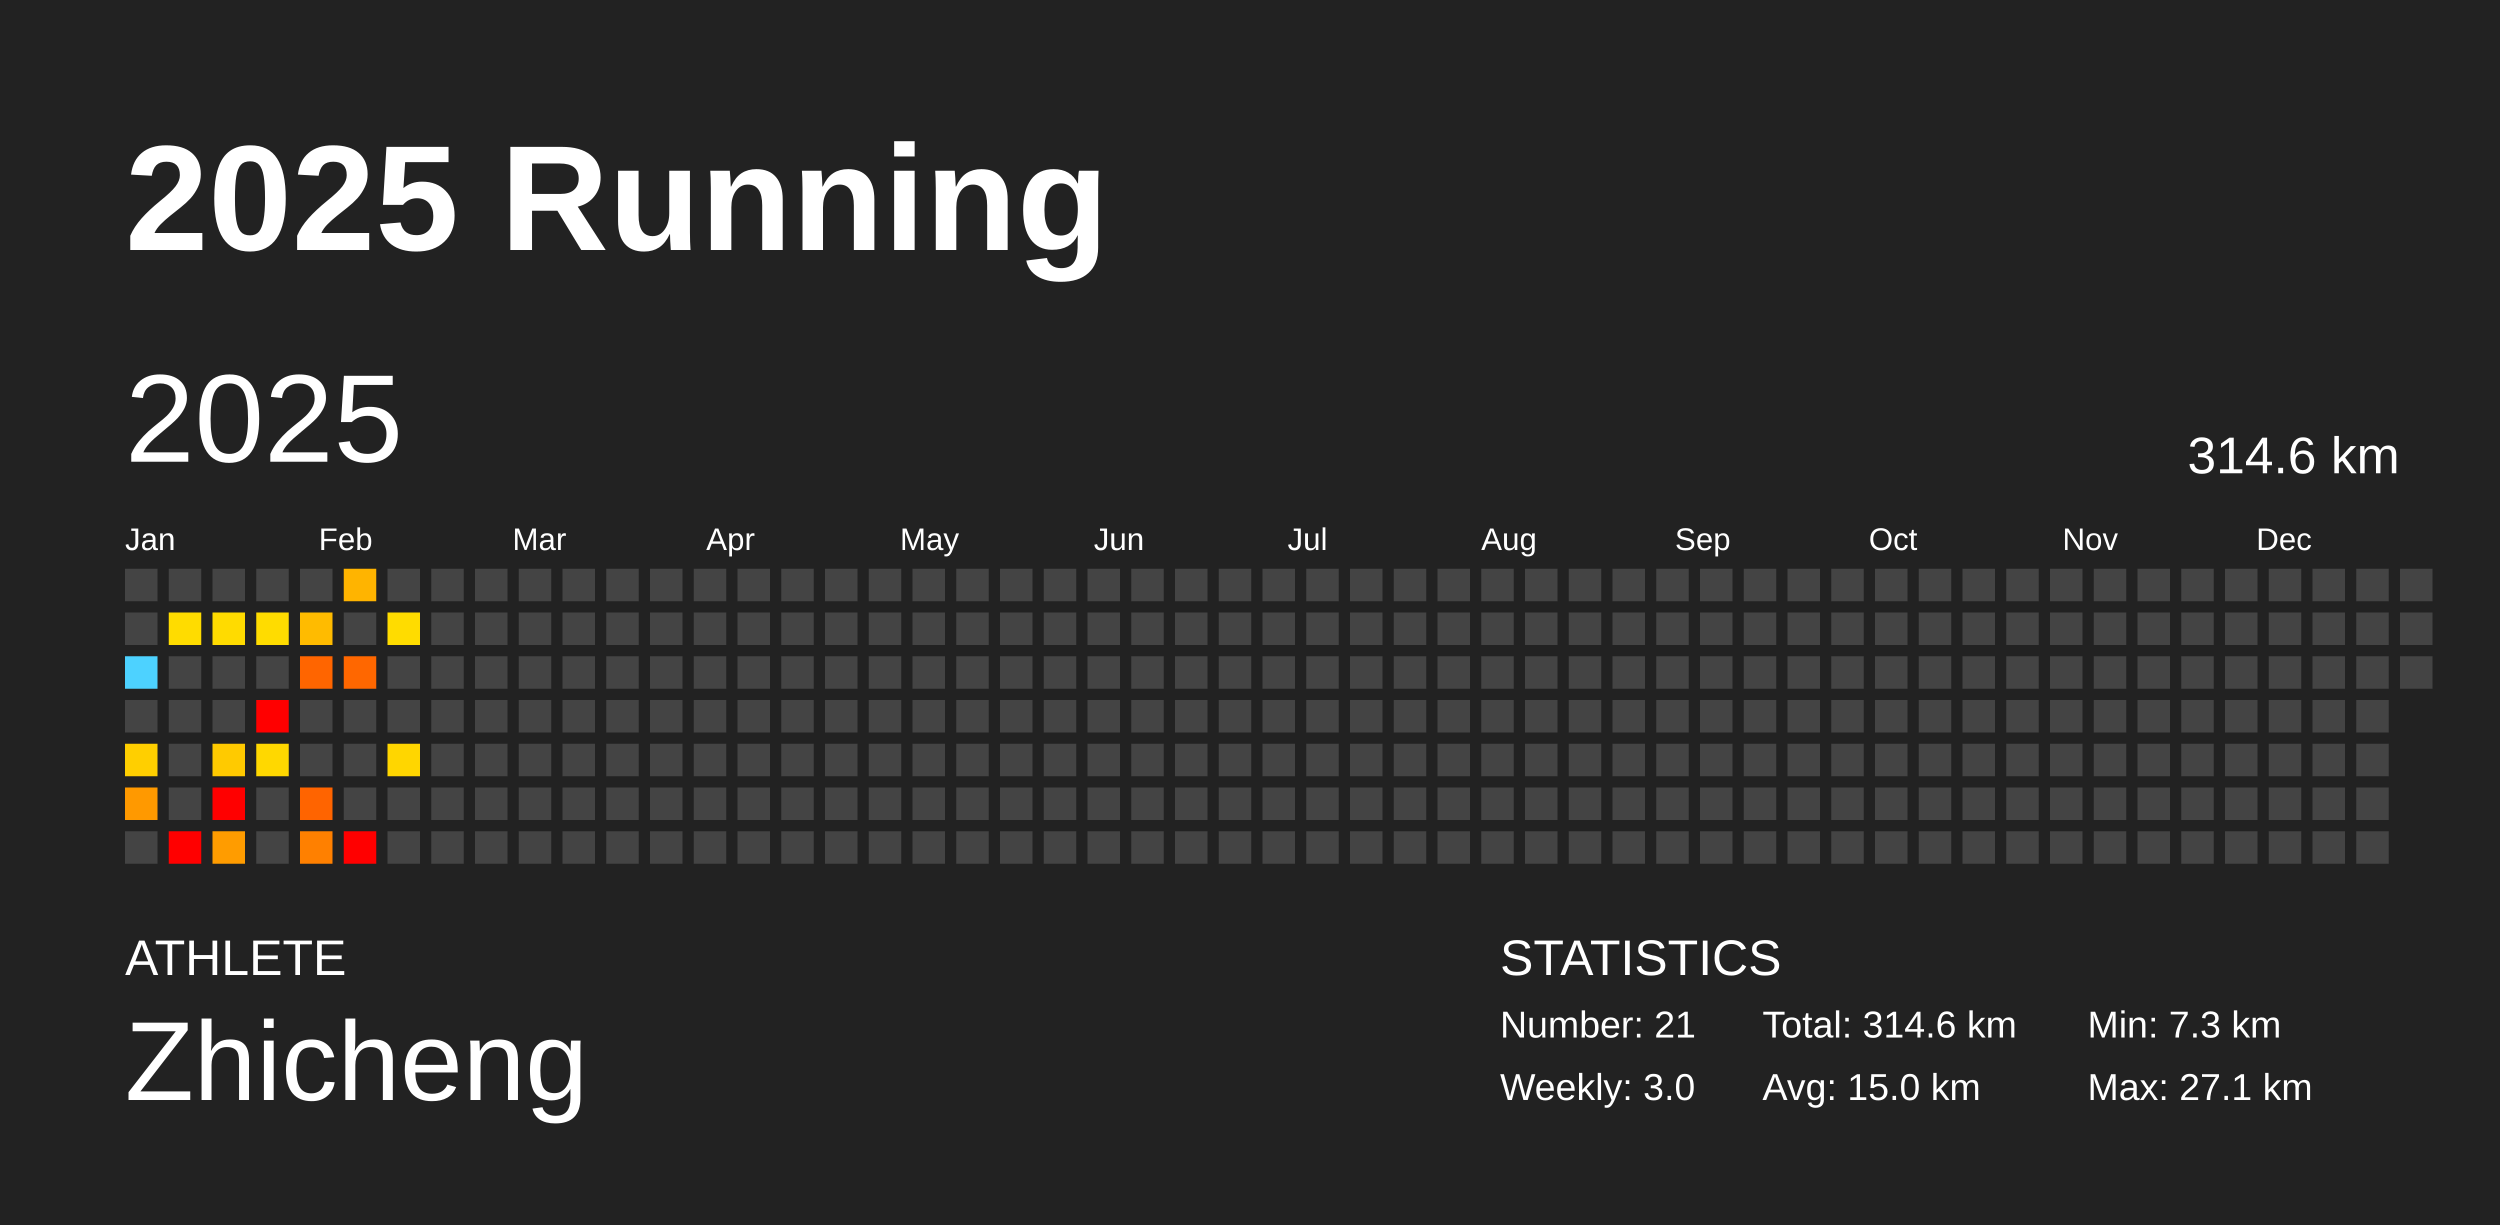
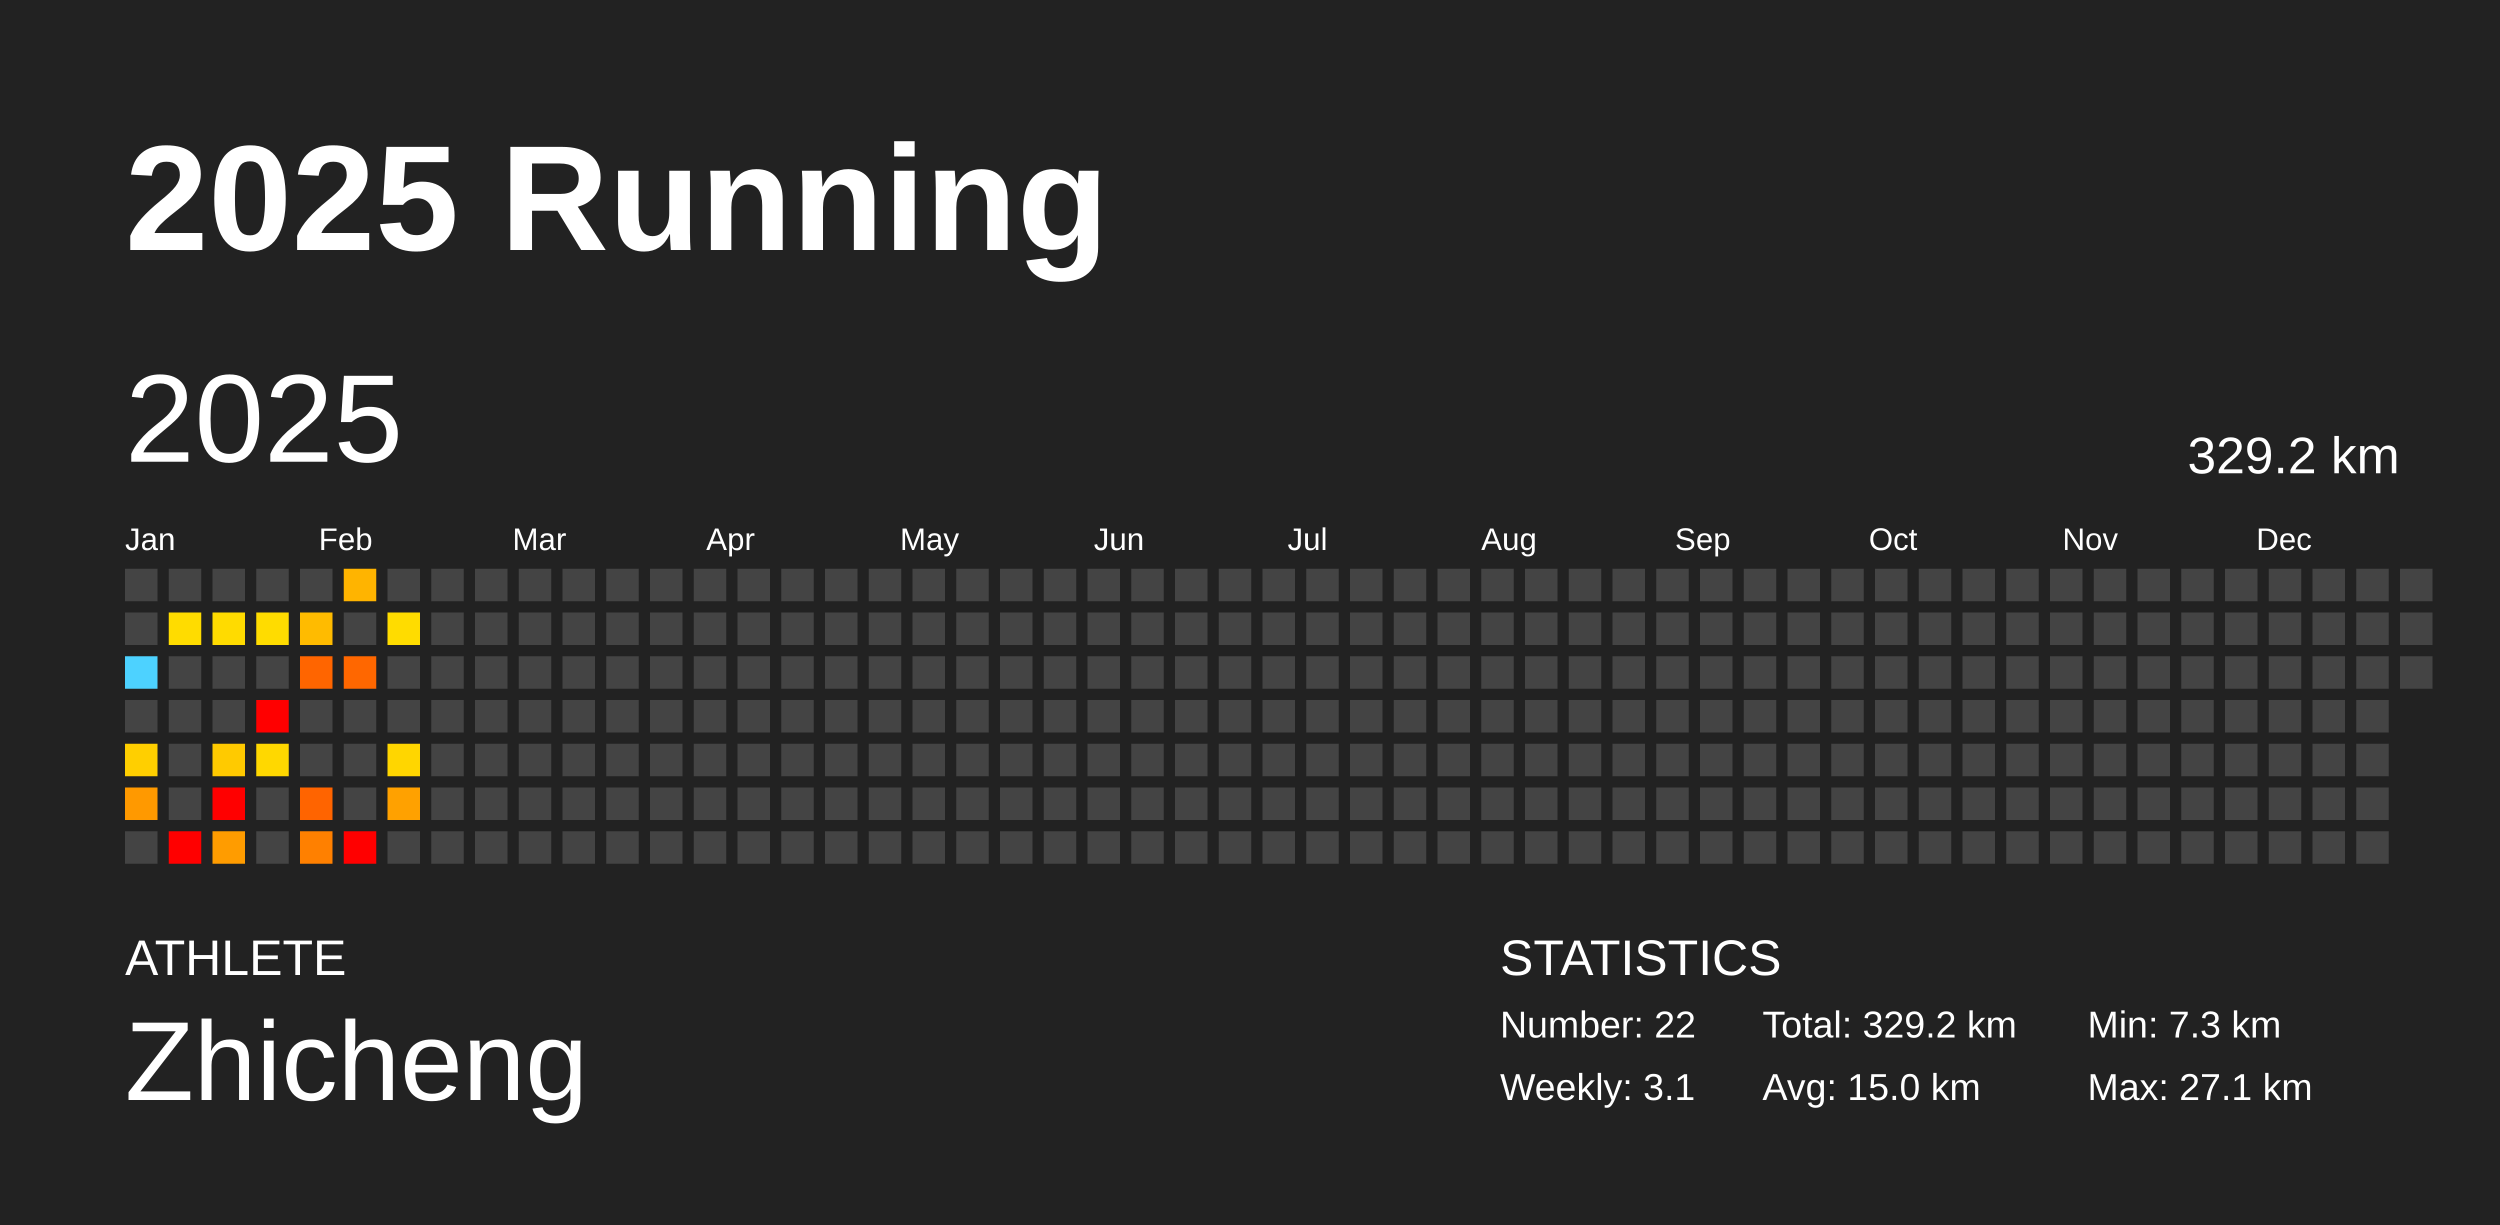
<svg xmlns="http://www.w3.org/2000/svg" baseProfile="full" height="98mm" version="1.1" viewBox="0,0,200,98" width="200mm">
  <defs />
  <rect fill="#222222" height="98" width="200" x="0" y="0" />
  <text fill="#FFFFFF" style="font-size:12px; font-family:Arial; font-weight:bold;" x="10" y="20">2025 Running</text>
  <text fill="#FFFFFF" style="font-size:4px; font-family:Arial" x="10" y="78">ATHLETE</text>
  <text fill="#FFFFFF" style="font-size:9px; font-family:Arial" x="10" y="88">Zhicheng</text>
  <text fill="#FFFFFF" style="font-size:4px; font-family:Arial" x="120" y="78">STATISTICS</text>
-   <text fill="#FFFFFF" style="font-size:3px; font-family:Arial" x="120" y="83">Number: 21</text>
-   <text fill="#FFFFFF" style="font-size:3px; font-family:Arial" x="120" y="88">Weekly: 3.0</text>
-   <text fill="#FFFFFF" style="font-size:3px; font-family:Arial" x="141" y="83">Total: 314.6 km</text>
+   <text fill="#FFFFFF" style="font-size:3px; font-family:Arial" x="120" y="83">Number: 22</text>
+   <text fill="#FFFFFF" style="font-size:3px; font-family:Arial" x="120" y="88">Weekly: 3.1</text>
+   <text fill="#FFFFFF" style="font-size:3px; font-family:Arial" x="141" y="83">Total: 329.2 km</text>
  <text fill="#FFFFFF" style="font-size:3px; font-family:Arial" x="141" y="88">Avg: 15.0 km</text>
  <text fill="#FFFFFF" style="font-size:3px; font-family:Arial" x="167" y="83">Min: 7.3 km</text>
  <text fill="#FFFFFF" style="font-size:3px; font-family:Arial" x="167" y="88">Max: 27.1 km</text>
  <text dominant-baseline="hanging" fill="#FFFFFF" style="font-size:10.0px; font-family:Arial;" x="10" y="30">2025</text>
-   <text dominant-baseline="hanging" fill="#FFFFFF" style="font-size:4.125px; font-family:Arial;" x="175" y="35">314.6 km</text>
+   <text dominant-baseline="hanging" fill="#FFFFFF" style="font-size:4.125px; font-family:Arial;" x="175" y="35">329.2 km</text>
  <text fill="#FFFFFF" style="font-size:2.5px; font-family:Arial" x="10.0" y="44">Jan</text>
  <text fill="#FFFFFF" style="font-size:2.5px; font-family:Arial" x="25.5" y="44">Feb</text>
  <text fill="#FFFFFF" style="font-size:2.5px; font-family:Arial" x="41.0" y="44">Mar</text>
  <text fill="#FFFFFF" style="font-size:2.5px; font-family:Arial" x="56.5" y="44">Apr</text>
  <text fill="#FFFFFF" style="font-size:2.5px; font-family:Arial" x="72.0" y="44">May</text>
  <text fill="#FFFFFF" style="font-size:2.5px; font-family:Arial" x="87.5" y="44">Jun</text>
  <text fill="#FFFFFF" style="font-size:2.5px; font-family:Arial" x="103.0" y="44">Jul</text>
  <text fill="#FFFFFF" style="font-size:2.5px; font-family:Arial" x="118.5" y="44">Aug</text>
  <text fill="#FFFFFF" style="font-size:2.5px; font-family:Arial" x="134.0" y="44">Sep</text>
  <text fill="#FFFFFF" style="font-size:2.5px; font-family:Arial" x="149.5" y="44">Oct</text>
  <text fill="#FFFFFF" style="font-size:2.5px; font-family:Arial" x="165.0" y="44">Nov</text>
  <text fill="#FFFFFF" style="font-size:2.5px; font-family:Arial" x="180.5" y="44">Dec</text>
  <rect fill="#444444" height="2.6" width="2.6" x="10.0" y="45.5" />
  <rect fill="#444444" height="2.6" width="2.6" x="10.0" y="49.0" />
  <rect fill="#4dd2ff" height="2.6" width="2.6" x="10.0" y="52.5" />
  <rect fill="#444444" height="2.6" width="2.6" x="10.0" y="56.0" />
  <rect fill="#ffcf00" height="2.6" width="2.6" x="10.0" y="59.5" />
  <rect fill="#ff9900" height="2.6" width="2.6" x="10.0" y="63.0" />
  <rect fill="#444444" height="2.6" width="2.6" x="10.0" y="66.5" />
  <rect fill="#444444" height="2.6" width="2.6" x="13.5" y="45.5" />
  <rect fill="#ffdc00" height="2.6" width="2.6" x="13.5" y="49.0" />
  <rect fill="#444444" height="2.6" width="2.6" x="13.5" y="52.5" />
  <rect fill="#444444" height="2.6" width="2.6" x="13.5" y="56.0" />
  <rect fill="#444444" height="2.6" width="2.6" x="13.5" y="59.5" />
  <rect fill="#444444" height="2.6" width="2.6" x="13.5" y="63.0" />
  <rect fill="red" height="2.6" width="2.6" x="13.5" y="66.5" />
  <rect fill="#444444" height="2.6" width="2.6" x="17.0" y="45.5" />
  <rect fill="#ffdb00" height="2.6" width="2.6" x="17.0" y="49.0" />
  <rect fill="#444444" height="2.6" width="2.6" x="17.0" y="52.5" />
  <rect fill="#444444" height="2.6" width="2.6" x="17.0" y="56.0" />
  <rect fill="#ffca00" height="2.6" width="2.6" x="17.0" y="59.5" />
  <rect fill="red" height="2.6" width="2.6" x="17.0" y="63.0" />
  <rect fill="#ff9c00" height="2.6" width="2.6" x="17.0" y="66.5" />
  <rect fill="#444444" height="2.6" width="2.6" x="20.5" y="45.5" />
  <rect fill="#ffdc00" height="2.6" width="2.6" x="20.5" y="49.0" />
  <rect fill="#444444" height="2.6" width="2.6" x="20.5" y="52.5" />
  <rect fill="red" height="2.6" width="2.6" x="20.5" y="56.0" />
  <rect fill="#ffd800" height="2.6" width="2.6" x="20.5" y="59.5" />
  <rect fill="#444444" height="2.6" width="2.6" x="20.5" y="63.0" />
  <rect fill="#444444" height="2.6" width="2.6" x="20.5" y="66.5" />
  <rect fill="#444444" height="2.6" width="2.6" x="24.0" y="45.5" />
  <rect fill="#ffbb00" height="2.6" width="2.6" x="24.0" y="49.0" />
  <rect fill="#ff6500" height="2.6" width="2.6" x="24.0" y="52.5" />
  <rect fill="#444444" height="2.6" width="2.6" x="24.0" y="56.0" />
  <rect fill="#444444" height="2.6" width="2.6" x="24.0" y="59.5" />
  <rect fill="#ff6400" height="2.6" width="2.6" x="24.0" y="63.0" />
  <rect fill="#ff8000" height="2.6" width="2.6" x="24.0" y="66.5" />
  <rect fill="#ffb400" height="2.6" width="2.6" x="27.5" y="45.5" />
  <rect fill="#444444" height="2.6" width="2.6" x="27.5" y="49.0" />
  <rect fill="#ff6700" height="2.6" width="2.6" x="27.5" y="52.5" />
  <rect fill="#444444" height="2.6" width="2.6" x="27.5" y="56.0" />
  <rect fill="#444444" height="2.6" width="2.6" x="27.5" y="59.5" />
  <rect fill="#444444" height="2.6" width="2.6" x="27.5" y="63.0" />
  <rect fill="red" height="2.6" width="2.6" x="27.5" y="66.5" />
  <rect fill="#444444" height="2.6" width="2.6" x="31.0" y="45.5" />
  <rect fill="#ffdc00" height="2.6" width="2.6" x="31.0" y="49.0" />
  <rect fill="#444444" height="2.6" width="2.6" x="31.0" y="52.5" />
  <rect fill="#444444" height="2.6" width="2.6" x="31.0" y="56.0" />
  <rect fill="#ffd600" height="2.6" width="2.6" x="31.0" y="59.5" />
-   <rect fill="#444444" height="2.6" width="2.6" x="31.0" y="63.0" />
+   <rect fill="#ffa100" height="2.6" width="2.6" x="31.0" y="63.0" />
  <rect fill="#444444" height="2.6" width="2.6" x="31.0" y="66.5" />
  <rect fill="#444444" height="2.6" width="2.6" x="34.5" y="45.5" />
  <rect fill="#444444" height="2.6" width="2.6" x="34.5" y="49.0" />
  <rect fill="#444444" height="2.6" width="2.6" x="34.5" y="52.5" />
  <rect fill="#444444" height="2.6" width="2.6" x="34.5" y="56.0" />
  <rect fill="#444444" height="2.6" width="2.6" x="34.5" y="59.5" />
  <rect fill="#444444" height="2.6" width="2.6" x="34.5" y="63.0" />
  <rect fill="#444444" height="2.6" width="2.6" x="34.5" y="66.5" />
  <rect fill="#444444" height="2.6" width="2.6" x="38.0" y="45.5" />
  <rect fill="#444444" height="2.6" width="2.6" x="38.0" y="49.0" />
  <rect fill="#444444" height="2.6" width="2.6" x="38.0" y="52.5" />
  <rect fill="#444444" height="2.6" width="2.6" x="38.0" y="56.0" />
  <rect fill="#444444" height="2.6" width="2.6" x="38.0" y="59.5" />
  <rect fill="#444444" height="2.6" width="2.6" x="38.0" y="63.0" />
  <rect fill="#444444" height="2.6" width="2.6" x="38.0" y="66.5" />
  <rect fill="#444444" height="2.6" width="2.6" x="41.5" y="45.5" />
  <rect fill="#444444" height="2.6" width="2.6" x="41.5" y="49.0" />
  <rect fill="#444444" height="2.6" width="2.6" x="41.5" y="52.5" />
  <rect fill="#444444" height="2.6" width="2.6" x="41.5" y="56.0" />
  <rect fill="#444444" height="2.6" width="2.6" x="41.5" y="59.5" />
  <rect fill="#444444" height="2.6" width="2.6" x="41.5" y="63.0" />
  <rect fill="#444444" height="2.6" width="2.6" x="41.5" y="66.5" />
  <rect fill="#444444" height="2.6" width="2.6" x="45.0" y="45.5" />
  <rect fill="#444444" height="2.6" width="2.6" x="45.0" y="49.0" />
  <rect fill="#444444" height="2.6" width="2.6" x="45.0" y="52.5" />
  <rect fill="#444444" height="2.6" width="2.6" x="45.0" y="56.0" />
  <rect fill="#444444" height="2.6" width="2.6" x="45.0" y="59.5" />
  <rect fill="#444444" height="2.6" width="2.6" x="45.0" y="63.0" />
  <rect fill="#444444" height="2.6" width="2.6" x="45.0" y="66.5" />
  <rect fill="#444444" height="2.6" width="2.6" x="48.5" y="45.5" />
  <rect fill="#444444" height="2.6" width="2.6" x="48.5" y="49.0" />
  <rect fill="#444444" height="2.6" width="2.6" x="48.5" y="52.5" />
  <rect fill="#444444" height="2.6" width="2.6" x="48.5" y="56.0" />
  <rect fill="#444444" height="2.6" width="2.6" x="48.5" y="59.5" />
  <rect fill="#444444" height="2.6" width="2.6" x="48.5" y="63.0" />
  <rect fill="#444444" height="2.6" width="2.6" x="48.5" y="66.5" />
  <rect fill="#444444" height="2.6" width="2.6" x="52.0" y="45.5" />
  <rect fill="#444444" height="2.6" width="2.6" x="52.0" y="49.0" />
  <rect fill="#444444" height="2.6" width="2.6" x="52.0" y="52.5" />
  <rect fill="#444444" height="2.6" width="2.6" x="52.0" y="56.0" />
  <rect fill="#444444" height="2.6" width="2.6" x="52.0" y="59.5" />
  <rect fill="#444444" height="2.6" width="2.6" x="52.0" y="63.0" />
  <rect fill="#444444" height="2.6" width="2.6" x="52.0" y="66.5" />
  <rect fill="#444444" height="2.6" width="2.6" x="55.5" y="45.5" />
  <rect fill="#444444" height="2.6" width="2.6" x="55.5" y="49.0" />
  <rect fill="#444444" height="2.6" width="2.6" x="55.5" y="52.5" />
  <rect fill="#444444" height="2.6" width="2.6" x="55.5" y="56.0" />
  <rect fill="#444444" height="2.6" width="2.6" x="55.5" y="59.5" />
  <rect fill="#444444" height="2.6" width="2.6" x="55.5" y="63.0" />
  <rect fill="#444444" height="2.6" width="2.6" x="55.5" y="66.5" />
  <rect fill="#444444" height="2.6" width="2.6" x="59.0" y="45.5" />
  <rect fill="#444444" height="2.6" width="2.6" x="59.0" y="49.0" />
  <rect fill="#444444" height="2.6" width="2.6" x="59.0" y="52.5" />
  <rect fill="#444444" height="2.6" width="2.6" x="59.0" y="56.0" />
  <rect fill="#444444" height="2.6" width="2.6" x="59.0" y="59.5" />
  <rect fill="#444444" height="2.6" width="2.6" x="59.0" y="63.0" />
  <rect fill="#444444" height="2.6" width="2.6" x="59.0" y="66.5" />
  <rect fill="#444444" height="2.6" width="2.6" x="62.5" y="45.5" />
  <rect fill="#444444" height="2.6" width="2.6" x="62.5" y="49.0" />
  <rect fill="#444444" height="2.6" width="2.6" x="62.5" y="52.5" />
  <rect fill="#444444" height="2.6" width="2.6" x="62.5" y="56.0" />
  <rect fill="#444444" height="2.6" width="2.6" x="62.5" y="59.5" />
  <rect fill="#444444" height="2.6" width="2.6" x="62.5" y="63.0" />
  <rect fill="#444444" height="2.6" width="2.6" x="62.5" y="66.5" />
  <rect fill="#444444" height="2.6" width="2.6" x="66.0" y="45.5" />
  <rect fill="#444444" height="2.6" width="2.6" x="66.0" y="49.0" />
  <rect fill="#444444" height="2.6" width="2.6" x="66.0" y="52.5" />
  <rect fill="#444444" height="2.6" width="2.6" x="66.0" y="56.0" />
  <rect fill="#444444" height="2.6" width="2.6" x="66.0" y="59.5" />
  <rect fill="#444444" height="2.6" width="2.6" x="66.0" y="63.0" />
  <rect fill="#444444" height="2.6" width="2.6" x="66.0" y="66.5" />
  <rect fill="#444444" height="2.6" width="2.6" x="69.5" y="45.5" />
  <rect fill="#444444" height="2.6" width="2.6" x="69.5" y="49.0" />
  <rect fill="#444444" height="2.6" width="2.6" x="69.5" y="52.5" />
  <rect fill="#444444" height="2.6" width="2.6" x="69.5" y="56.0" />
  <rect fill="#444444" height="2.6" width="2.6" x="69.5" y="59.5" />
  <rect fill="#444444" height="2.6" width="2.6" x="69.5" y="63.0" />
  <rect fill="#444444" height="2.6" width="2.6" x="69.5" y="66.5" />
  <rect fill="#444444" height="2.6" width="2.6" x="73.0" y="45.5" />
  <rect fill="#444444" height="2.6" width="2.6" x="73.0" y="49.0" />
  <rect fill="#444444" height="2.6" width="2.6" x="73.0" y="52.5" />
  <rect fill="#444444" height="2.6" width="2.6" x="73.0" y="56.0" />
  <rect fill="#444444" height="2.6" width="2.6" x="73.0" y="59.5" />
  <rect fill="#444444" height="2.6" width="2.6" x="73.0" y="63.0" />
  <rect fill="#444444" height="2.6" width="2.6" x="73.0" y="66.5" />
  <rect fill="#444444" height="2.6" width="2.6" x="76.5" y="45.5" />
  <rect fill="#444444" height="2.6" width="2.6" x="76.5" y="49.0" />
  <rect fill="#444444" height="2.6" width="2.6" x="76.5" y="52.5" />
  <rect fill="#444444" height="2.6" width="2.6" x="76.5" y="56.0" />
  <rect fill="#444444" height="2.6" width="2.6" x="76.5" y="59.5" />
  <rect fill="#444444" height="2.6" width="2.6" x="76.5" y="63.0" />
  <rect fill="#444444" height="2.6" width="2.6" x="76.5" y="66.5" />
  <rect fill="#444444" height="2.6" width="2.6" x="80.0" y="45.5" />
  <rect fill="#444444" height="2.6" width="2.6" x="80.0" y="49.0" />
  <rect fill="#444444" height="2.6" width="2.6" x="80.0" y="52.5" />
  <rect fill="#444444" height="2.6" width="2.6" x="80.0" y="56.0" />
  <rect fill="#444444" height="2.6" width="2.6" x="80.0" y="59.5" />
  <rect fill="#444444" height="2.6" width="2.6" x="80.0" y="63.0" />
  <rect fill="#444444" height="2.6" width="2.6" x="80.0" y="66.5" />
  <rect fill="#444444" height="2.6" width="2.6" x="83.5" y="45.5" />
  <rect fill="#444444" height="2.6" width="2.6" x="83.5" y="49.0" />
  <rect fill="#444444" height="2.6" width="2.6" x="83.5" y="52.5" />
  <rect fill="#444444" height="2.6" width="2.6" x="83.5" y="56.0" />
  <rect fill="#444444" height="2.6" width="2.6" x="83.5" y="59.5" />
  <rect fill="#444444" height="2.6" width="2.6" x="83.5" y="63.0" />
  <rect fill="#444444" height="2.6" width="2.6" x="83.5" y="66.5" />
  <rect fill="#444444" height="2.6" width="2.6" x="87.0" y="45.5" />
  <rect fill="#444444" height="2.6" width="2.6" x="87.0" y="49.0" />
  <rect fill="#444444" height="2.6" width="2.6" x="87.0" y="52.5" />
  <rect fill="#444444" height="2.6" width="2.6" x="87.0" y="56.0" />
  <rect fill="#444444" height="2.6" width="2.6" x="87.0" y="59.5" />
  <rect fill="#444444" height="2.6" width="2.6" x="87.0" y="63.0" />
  <rect fill="#444444" height="2.6" width="2.6" x="87.0" y="66.5" />
  <rect fill="#444444" height="2.6" width="2.6" x="90.5" y="45.5" />
  <rect fill="#444444" height="2.6" width="2.6" x="90.5" y="49.0" />
  <rect fill="#444444" height="2.6" width="2.6" x="90.5" y="52.5" />
  <rect fill="#444444" height="2.6" width="2.6" x="90.5" y="56.0" />
  <rect fill="#444444" height="2.6" width="2.6" x="90.5" y="59.5" />
  <rect fill="#444444" height="2.6" width="2.6" x="90.5" y="63.0" />
  <rect fill="#444444" height="2.6" width="2.6" x="90.5" y="66.5" />
  <rect fill="#444444" height="2.6" width="2.6" x="94.0" y="45.5" />
  <rect fill="#444444" height="2.6" width="2.6" x="94.0" y="49.0" />
  <rect fill="#444444" height="2.6" width="2.6" x="94.0" y="52.5" />
  <rect fill="#444444" height="2.6" width="2.6" x="94.0" y="56.0" />
  <rect fill="#444444" height="2.6" width="2.6" x="94.0" y="59.5" />
  <rect fill="#444444" height="2.6" width="2.6" x="94.0" y="63.0" />
  <rect fill="#444444" height="2.6" width="2.6" x="94.0" y="66.5" />
  <rect fill="#444444" height="2.6" width="2.6" x="97.5" y="45.5" />
  <rect fill="#444444" height="2.6" width="2.6" x="97.5" y="49.0" />
  <rect fill="#444444" height="2.6" width="2.6" x="97.5" y="52.5" />
  <rect fill="#444444" height="2.6" width="2.6" x="97.5" y="56.0" />
  <rect fill="#444444" height="2.6" width="2.6" x="97.5" y="59.5" />
  <rect fill="#444444" height="2.6" width="2.6" x="97.5" y="63.0" />
  <rect fill="#444444" height="2.6" width="2.6" x="97.5" y="66.5" />
  <rect fill="#444444" height="2.6" width="2.6" x="101.0" y="45.5" />
  <rect fill="#444444" height="2.6" width="2.6" x="101.0" y="49.0" />
  <rect fill="#444444" height="2.6" width="2.6" x="101.0" y="52.5" />
  <rect fill="#444444" height="2.6" width="2.6" x="101.0" y="56.0" />
  <rect fill="#444444" height="2.6" width="2.6" x="101.0" y="59.5" />
  <rect fill="#444444" height="2.6" width="2.6" x="101.0" y="63.0" />
  <rect fill="#444444" height="2.6" width="2.6" x="101.0" y="66.5" />
  <rect fill="#444444" height="2.6" width="2.6" x="104.5" y="45.5" />
  <rect fill="#444444" height="2.6" width="2.6" x="104.5" y="49.0" />
  <rect fill="#444444" height="2.6" width="2.6" x="104.5" y="52.5" />
  <rect fill="#444444" height="2.6" width="2.6" x="104.5" y="56.0" />
  <rect fill="#444444" height="2.6" width="2.6" x="104.5" y="59.5" />
  <rect fill="#444444" height="2.6" width="2.6" x="104.5" y="63.0" />
  <rect fill="#444444" height="2.6" width="2.6" x="104.5" y="66.5" />
  <rect fill="#444444" height="2.6" width="2.6" x="108.0" y="45.5" />
  <rect fill="#444444" height="2.6" width="2.6" x="108.0" y="49.0" />
  <rect fill="#444444" height="2.6" width="2.6" x="108.0" y="52.5" />
  <rect fill="#444444" height="2.6" width="2.6" x="108.0" y="56.0" />
  <rect fill="#444444" height="2.6" width="2.6" x="108.0" y="59.5" />
  <rect fill="#444444" height="2.6" width="2.6" x="108.0" y="63.0" />
  <rect fill="#444444" height="2.6" width="2.6" x="108.0" y="66.5" />
  <rect fill="#444444" height="2.6" width="2.6" x="111.5" y="45.5" />
  <rect fill="#444444" height="2.6" width="2.6" x="111.5" y="49.0" />
  <rect fill="#444444" height="2.6" width="2.6" x="111.5" y="52.5" />
  <rect fill="#444444" height="2.6" width="2.6" x="111.5" y="56.0" />
  <rect fill="#444444" height="2.6" width="2.6" x="111.5" y="59.5" />
  <rect fill="#444444" height="2.6" width="2.6" x="111.5" y="63.0" />
  <rect fill="#444444" height="2.6" width="2.6" x="111.5" y="66.5" />
  <rect fill="#444444" height="2.6" width="2.6" x="115.0" y="45.5" />
  <rect fill="#444444" height="2.6" width="2.6" x="115.0" y="49.0" />
  <rect fill="#444444" height="2.6" width="2.6" x="115.0" y="52.5" />
  <rect fill="#444444" height="2.6" width="2.6" x="115.0" y="56.0" />
  <rect fill="#444444" height="2.6" width="2.6" x="115.0" y="59.5" />
  <rect fill="#444444" height="2.6" width="2.6" x="115.0" y="63.0" />
  <rect fill="#444444" height="2.6" width="2.6" x="115.0" y="66.5" />
  <rect fill="#444444" height="2.6" width="2.6" x="118.5" y="45.5" />
  <rect fill="#444444" height="2.6" width="2.6" x="118.5" y="49.0" />
  <rect fill="#444444" height="2.6" width="2.6" x="118.5" y="52.5" />
  <rect fill="#444444" height="2.6" width="2.6" x="118.5" y="56.0" />
  <rect fill="#444444" height="2.6" width="2.6" x="118.5" y="59.5" />
  <rect fill="#444444" height="2.6" width="2.6" x="118.5" y="63.0" />
  <rect fill="#444444" height="2.6" width="2.6" x="118.5" y="66.5" />
  <rect fill="#444444" height="2.6" width="2.6" x="122.0" y="45.5" />
  <rect fill="#444444" height="2.6" width="2.6" x="122.0" y="49.0" />
  <rect fill="#444444" height="2.6" width="2.6" x="122.0" y="52.5" />
  <rect fill="#444444" height="2.6" width="2.6" x="122.0" y="56.0" />
  <rect fill="#444444" height="2.6" width="2.6" x="122.0" y="59.5" />
  <rect fill="#444444" height="2.6" width="2.6" x="122.0" y="63.0" />
  <rect fill="#444444" height="2.6" width="2.6" x="122.0" y="66.5" />
  <rect fill="#444444" height="2.6" width="2.6" x="125.5" y="45.5" />
  <rect fill="#444444" height="2.6" width="2.6" x="125.5" y="49.0" />
  <rect fill="#444444" height="2.6" width="2.6" x="125.5" y="52.5" />
  <rect fill="#444444" height="2.6" width="2.6" x="125.5" y="56.0" />
  <rect fill="#444444" height="2.6" width="2.6" x="125.5" y="59.5" />
  <rect fill="#444444" height="2.6" width="2.6" x="125.5" y="63.0" />
  <rect fill="#444444" height="2.6" width="2.6" x="125.5" y="66.5" />
  <rect fill="#444444" height="2.6" width="2.6" x="129.0" y="45.5" />
  <rect fill="#444444" height="2.6" width="2.6" x="129.0" y="49.0" />
  <rect fill="#444444" height="2.6" width="2.6" x="129.0" y="52.5" />
  <rect fill="#444444" height="2.6" width="2.6" x="129.0" y="56.0" />
  <rect fill="#444444" height="2.6" width="2.6" x="129.0" y="59.5" />
  <rect fill="#444444" height="2.6" width="2.6" x="129.0" y="63.0" />
  <rect fill="#444444" height="2.6" width="2.6" x="129.0" y="66.5" />
  <rect fill="#444444" height="2.6" width="2.6" x="132.5" y="45.5" />
  <rect fill="#444444" height="2.6" width="2.6" x="132.5" y="49.0" />
  <rect fill="#444444" height="2.6" width="2.6" x="132.5" y="52.5" />
  <rect fill="#444444" height="2.6" width="2.6" x="132.5" y="56.0" />
  <rect fill="#444444" height="2.6" width="2.6" x="132.5" y="59.5" />
  <rect fill="#444444" height="2.6" width="2.6" x="132.5" y="63.0" />
  <rect fill="#444444" height="2.6" width="2.6" x="132.5" y="66.5" />
  <rect fill="#444444" height="2.6" width="2.6" x="136.0" y="45.5" />
  <rect fill="#444444" height="2.6" width="2.6" x="136.0" y="49.0" />
  <rect fill="#444444" height="2.6" width="2.6" x="136.0" y="52.5" />
  <rect fill="#444444" height="2.6" width="2.6" x="136.0" y="56.0" />
  <rect fill="#444444" height="2.6" width="2.6" x="136.0" y="59.5" />
  <rect fill="#444444" height="2.6" width="2.6" x="136.0" y="63.0" />
  <rect fill="#444444" height="2.6" width="2.6" x="136.0" y="66.5" />
  <rect fill="#444444" height="2.6" width="2.6" x="139.5" y="45.5" />
  <rect fill="#444444" height="2.6" width="2.6" x="139.5" y="49.0" />
  <rect fill="#444444" height="2.6" width="2.6" x="139.5" y="52.5" />
  <rect fill="#444444" height="2.6" width="2.6" x="139.5" y="56.0" />
  <rect fill="#444444" height="2.6" width="2.6" x="139.5" y="59.5" />
  <rect fill="#444444" height="2.6" width="2.6" x="139.5" y="63.0" />
  <rect fill="#444444" height="2.6" width="2.6" x="139.5" y="66.5" />
  <rect fill="#444444" height="2.6" width="2.6" x="143.0" y="45.5" />
  <rect fill="#444444" height="2.6" width="2.6" x="143.0" y="49.0" />
  <rect fill="#444444" height="2.6" width="2.6" x="143.0" y="52.5" />
  <rect fill="#444444" height="2.6" width="2.6" x="143.0" y="56.0" />
  <rect fill="#444444" height="2.6" width="2.6" x="143.0" y="59.5" />
  <rect fill="#444444" height="2.6" width="2.6" x="143.0" y="63.0" />
  <rect fill="#444444" height="2.6" width="2.6" x="143.0" y="66.5" />
  <rect fill="#444444" height="2.6" width="2.6" x="146.5" y="45.5" />
  <rect fill="#444444" height="2.6" width="2.6" x="146.5" y="49.0" />
  <rect fill="#444444" height="2.6" width="2.6" x="146.5" y="52.5" />
  <rect fill="#444444" height="2.6" width="2.6" x="146.5" y="56.0" />
  <rect fill="#444444" height="2.6" width="2.6" x="146.5" y="59.5" />
  <rect fill="#444444" height="2.6" width="2.6" x="146.5" y="63.0" />
  <rect fill="#444444" height="2.6" width="2.6" x="146.5" y="66.5" />
  <rect fill="#444444" height="2.6" width="2.6" x="150.0" y="45.5" />
  <rect fill="#444444" height="2.6" width="2.6" x="150.0" y="49.0" />
  <rect fill="#444444" height="2.6" width="2.6" x="150.0" y="52.5" />
  <rect fill="#444444" height="2.6" width="2.6" x="150.0" y="56.0" />
  <rect fill="#444444" height="2.6" width="2.6" x="150.0" y="59.5" />
  <rect fill="#444444" height="2.6" width="2.6" x="150.0" y="63.0" />
  <rect fill="#444444" height="2.6" width="2.6" x="150.0" y="66.5" />
  <rect fill="#444444" height="2.6" width="2.6" x="153.5" y="45.5" />
  <rect fill="#444444" height="2.6" width="2.6" x="153.5" y="49.0" />
  <rect fill="#444444" height="2.6" width="2.6" x="153.5" y="52.5" />
  <rect fill="#444444" height="2.6" width="2.6" x="153.5" y="56.0" />
  <rect fill="#444444" height="2.6" width="2.6" x="153.5" y="59.5" />
  <rect fill="#444444" height="2.6" width="2.6" x="153.5" y="63.0" />
  <rect fill="#444444" height="2.6" width="2.6" x="153.5" y="66.5" />
  <rect fill="#444444" height="2.6" width="2.6" x="157.0" y="45.5" />
  <rect fill="#444444" height="2.6" width="2.6" x="157.0" y="49.0" />
  <rect fill="#444444" height="2.6" width="2.6" x="157.0" y="52.5" />
  <rect fill="#444444" height="2.6" width="2.6" x="157.0" y="56.0" />
  <rect fill="#444444" height="2.6" width="2.6" x="157.0" y="59.5" />
  <rect fill="#444444" height="2.6" width="2.6" x="157.0" y="63.0" />
  <rect fill="#444444" height="2.6" width="2.6" x="157.0" y="66.5" />
  <rect fill="#444444" height="2.6" width="2.6" x="160.5" y="45.5" />
  <rect fill="#444444" height="2.6" width="2.6" x="160.5" y="49.0" />
  <rect fill="#444444" height="2.6" width="2.6" x="160.5" y="52.5" />
  <rect fill="#444444" height="2.6" width="2.6" x="160.5" y="56.0" />
  <rect fill="#444444" height="2.6" width="2.6" x="160.5" y="59.5" />
  <rect fill="#444444" height="2.6" width="2.6" x="160.5" y="63.0" />
  <rect fill="#444444" height="2.6" width="2.6" x="160.5" y="66.5" />
  <rect fill="#444444" height="2.6" width="2.6" x="164.0" y="45.5" />
  <rect fill="#444444" height="2.6" width="2.6" x="164.0" y="49.0" />
  <rect fill="#444444" height="2.6" width="2.6" x="164.0" y="52.5" />
  <rect fill="#444444" height="2.6" width="2.6" x="164.0" y="56.0" />
  <rect fill="#444444" height="2.6" width="2.6" x="164.0" y="59.5" />
  <rect fill="#444444" height="2.6" width="2.6" x="164.0" y="63.0" />
  <rect fill="#444444" height="2.6" width="2.6" x="164.0" y="66.5" />
  <rect fill="#444444" height="2.6" width="2.6" x="167.5" y="45.5" />
  <rect fill="#444444" height="2.6" width="2.6" x="167.5" y="49.0" />
  <rect fill="#444444" height="2.6" width="2.6" x="167.5" y="52.5" />
  <rect fill="#444444" height="2.6" width="2.6" x="167.5" y="56.0" />
  <rect fill="#444444" height="2.6" width="2.6" x="167.5" y="59.5" />
  <rect fill="#444444" height="2.6" width="2.6" x="167.5" y="63.0" />
  <rect fill="#444444" height="2.6" width="2.6" x="167.5" y="66.5" />
  <rect fill="#444444" height="2.6" width="2.6" x="171.0" y="45.5" />
  <rect fill="#444444" height="2.6" width="2.6" x="171.0" y="49.0" />
  <rect fill="#444444" height="2.6" width="2.6" x="171.0" y="52.5" />
  <rect fill="#444444" height="2.6" width="2.6" x="171.0" y="56.0" />
  <rect fill="#444444" height="2.6" width="2.6" x="171.0" y="59.5" />
  <rect fill="#444444" height="2.6" width="2.6" x="171.0" y="63.0" />
  <rect fill="#444444" height="2.6" width="2.6" x="171.0" y="66.5" />
  <rect fill="#444444" height="2.6" width="2.6" x="174.5" y="45.5" />
  <rect fill="#444444" height="2.6" width="2.6" x="174.5" y="49.0" />
  <rect fill="#444444" height="2.6" width="2.6" x="174.5" y="52.5" />
  <rect fill="#444444" height="2.6" width="2.6" x="174.5" y="56.0" />
  <rect fill="#444444" height="2.6" width="2.6" x="174.5" y="59.5" />
  <rect fill="#444444" height="2.6" width="2.6" x="174.5" y="63.0" />
  <rect fill="#444444" height="2.6" width="2.6" x="174.5" y="66.5" />
  <rect fill="#444444" height="2.6" width="2.6" x="178.0" y="45.5" />
  <rect fill="#444444" height="2.6" width="2.6" x="178.0" y="49.0" />
  <rect fill="#444444" height="2.6" width="2.6" x="178.0" y="52.5" />
  <rect fill="#444444" height="2.6" width="2.6" x="178.0" y="56.0" />
  <rect fill="#444444" height="2.6" width="2.6" x="178.0" y="59.5" />
  <rect fill="#444444" height="2.6" width="2.6" x="178.0" y="63.0" />
  <rect fill="#444444" height="2.6" width="2.6" x="178.0" y="66.5" />
  <rect fill="#444444" height="2.6" width="2.6" x="181.5" y="45.5" />
  <rect fill="#444444" height="2.6" width="2.6" x="181.5" y="49.0" />
  <rect fill="#444444" height="2.6" width="2.6" x="181.5" y="52.5" />
  <rect fill="#444444" height="2.6" width="2.6" x="181.5" y="56.0" />
  <rect fill="#444444" height="2.6" width="2.6" x="181.5" y="59.5" />
  <rect fill="#444444" height="2.6" width="2.6" x="181.5" y="63.0" />
  <rect fill="#444444" height="2.6" width="2.6" x="181.5" y="66.5" />
  <rect fill="#444444" height="2.6" width="2.6" x="185.0" y="45.5" />
  <rect fill="#444444" height="2.6" width="2.6" x="185.0" y="49.0" />
  <rect fill="#444444" height="2.6" width="2.6" x="185.0" y="52.5" />
  <rect fill="#444444" height="2.6" width="2.6" x="185.0" y="56.0" />
  <rect fill="#444444" height="2.6" width="2.6" x="185.0" y="59.5" />
  <rect fill="#444444" height="2.6" width="2.6" x="185.0" y="63.0" />
  <rect fill="#444444" height="2.6" width="2.6" x="185.0" y="66.5" />
  <rect fill="#444444" height="2.6" width="2.6" x="188.5" y="45.5" />
  <rect fill="#444444" height="2.6" width="2.6" x="188.5" y="49.0" />
  <rect fill="#444444" height="2.6" width="2.6" x="188.5" y="52.5" />
  <rect fill="#444444" height="2.6" width="2.6" x="188.5" y="56.0" />
  <rect fill="#444444" height="2.6" width="2.6" x="188.5" y="59.5" />
  <rect fill="#444444" height="2.6" width="2.6" x="188.5" y="63.0" />
  <rect fill="#444444" height="2.6" width="2.6" x="188.5" y="66.5" />
  <rect fill="#444444" height="2.6" width="2.6" x="192.0" y="45.5" />
  <rect fill="#444444" height="2.6" width="2.6" x="192.0" y="49.0" />
  <rect fill="#444444" height="2.6" width="2.6" x="192.0" y="52.5" />
</svg>
